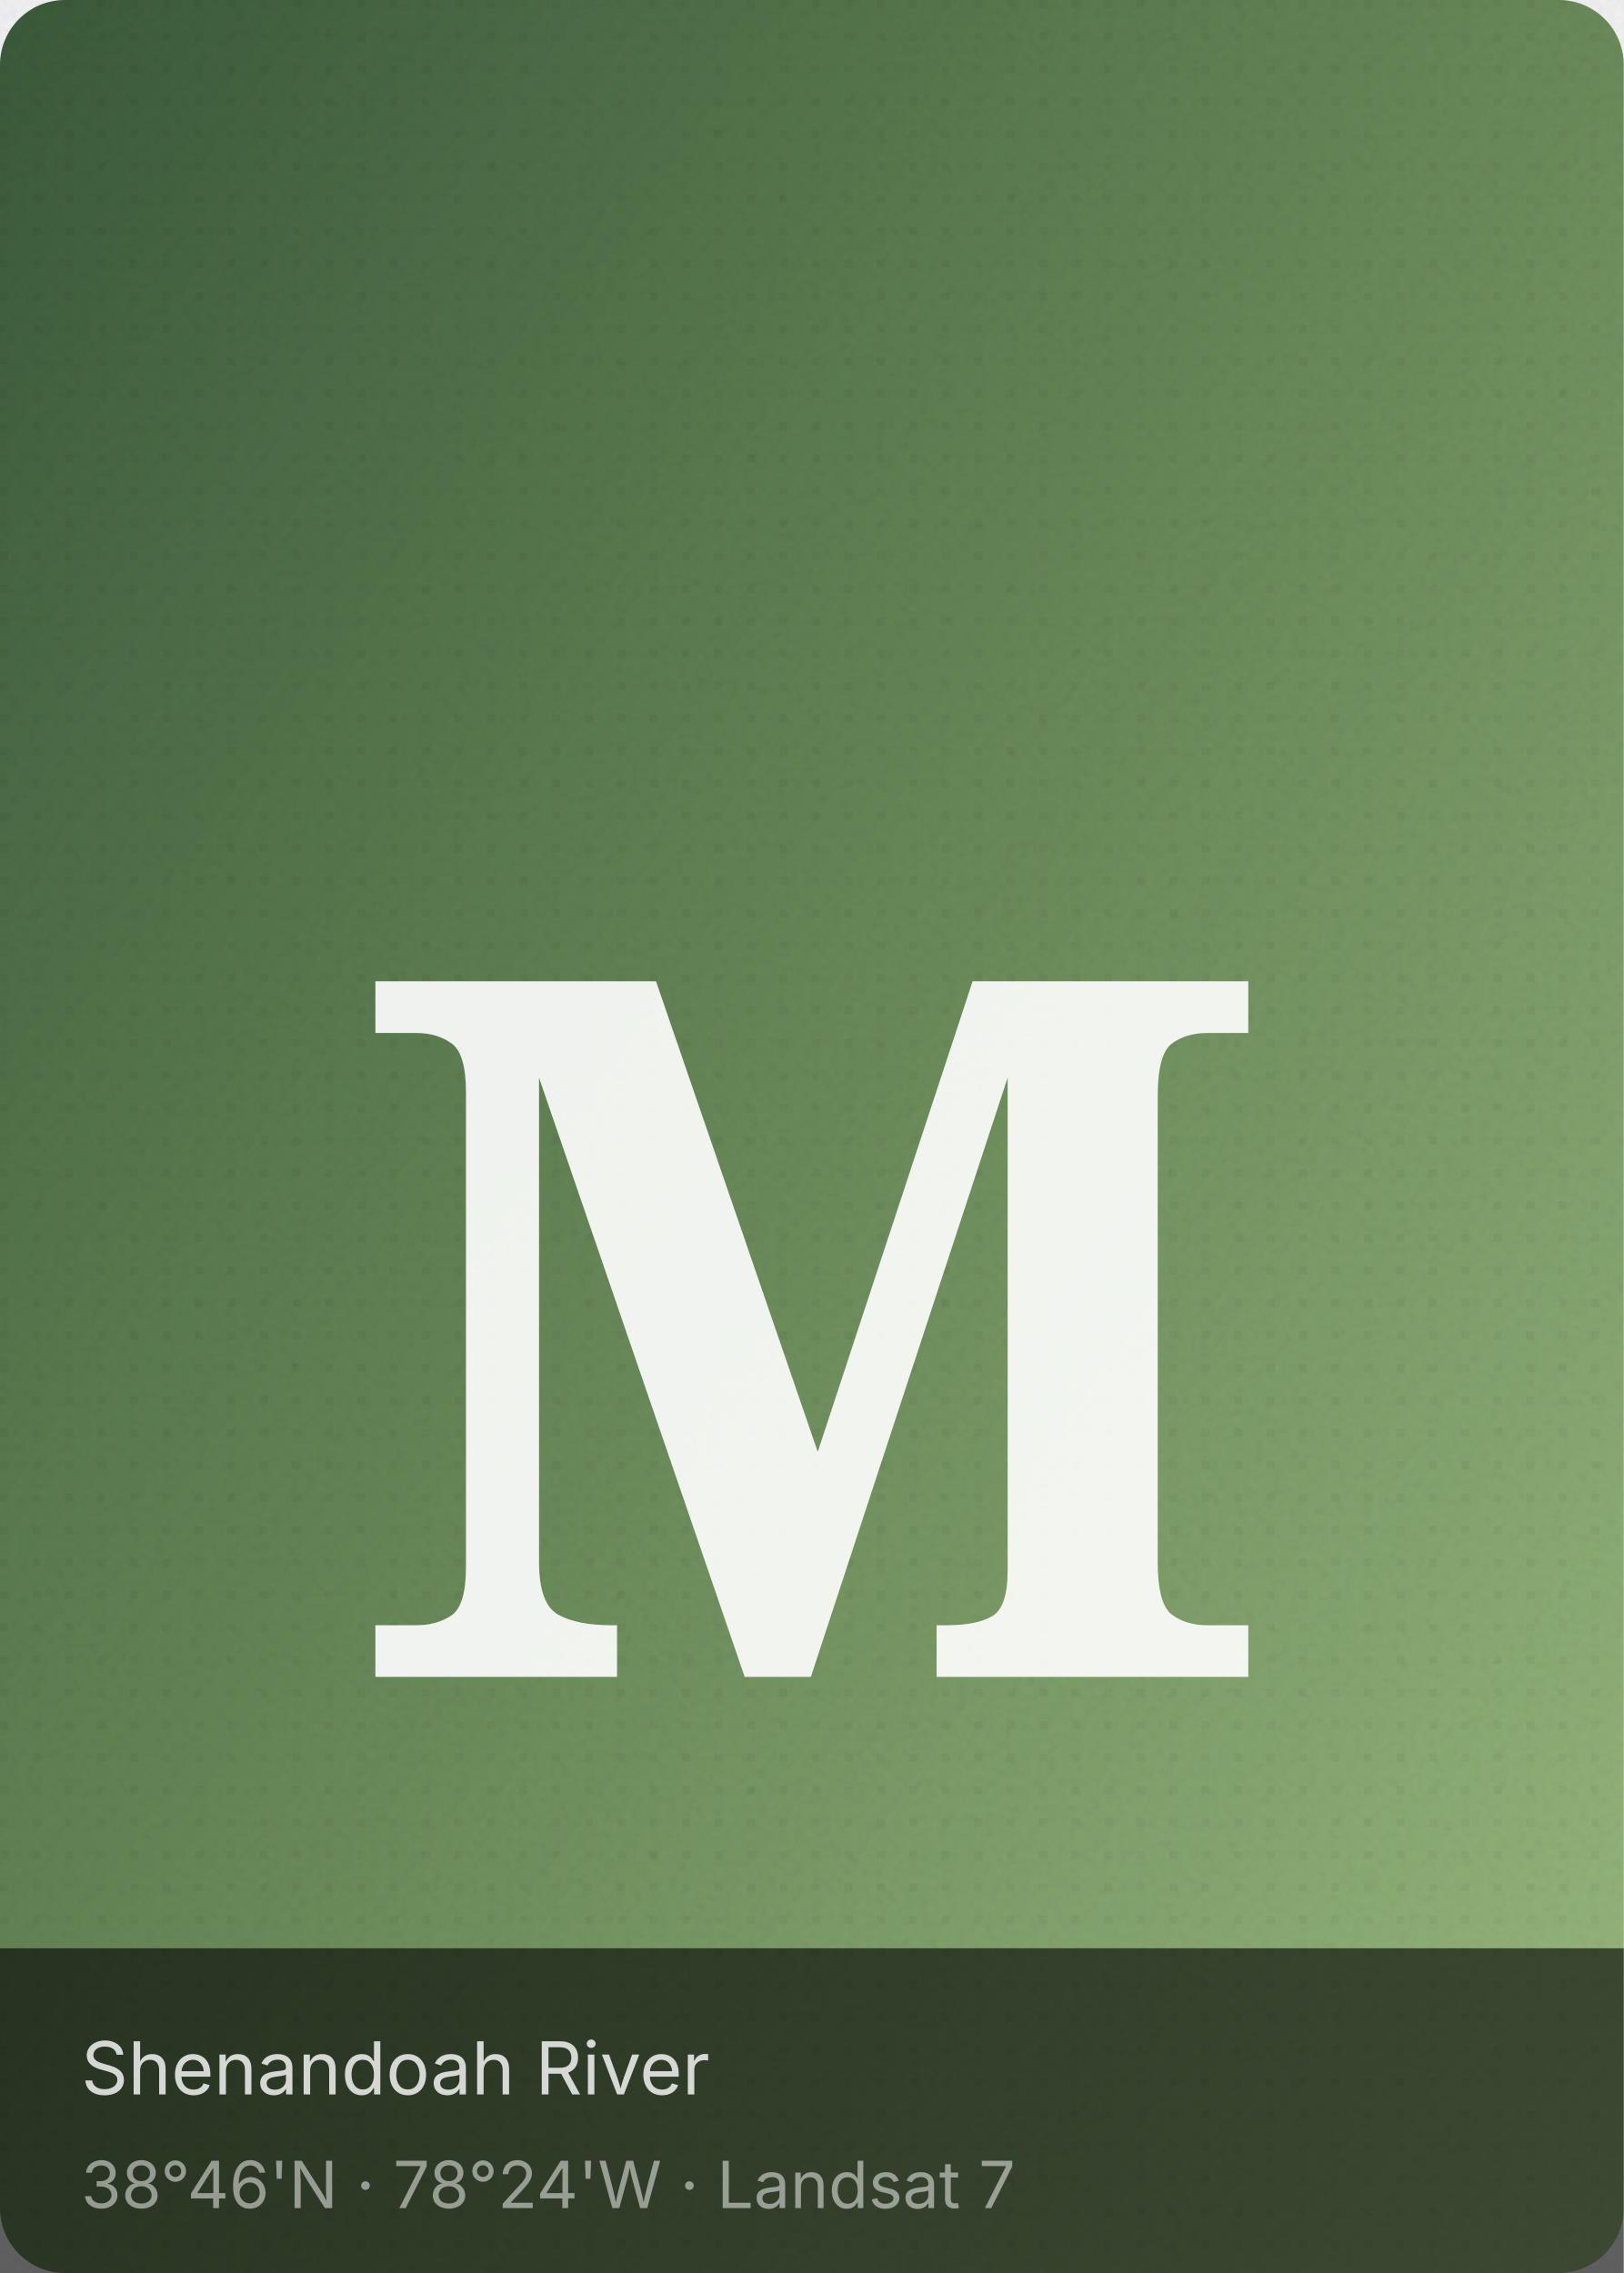
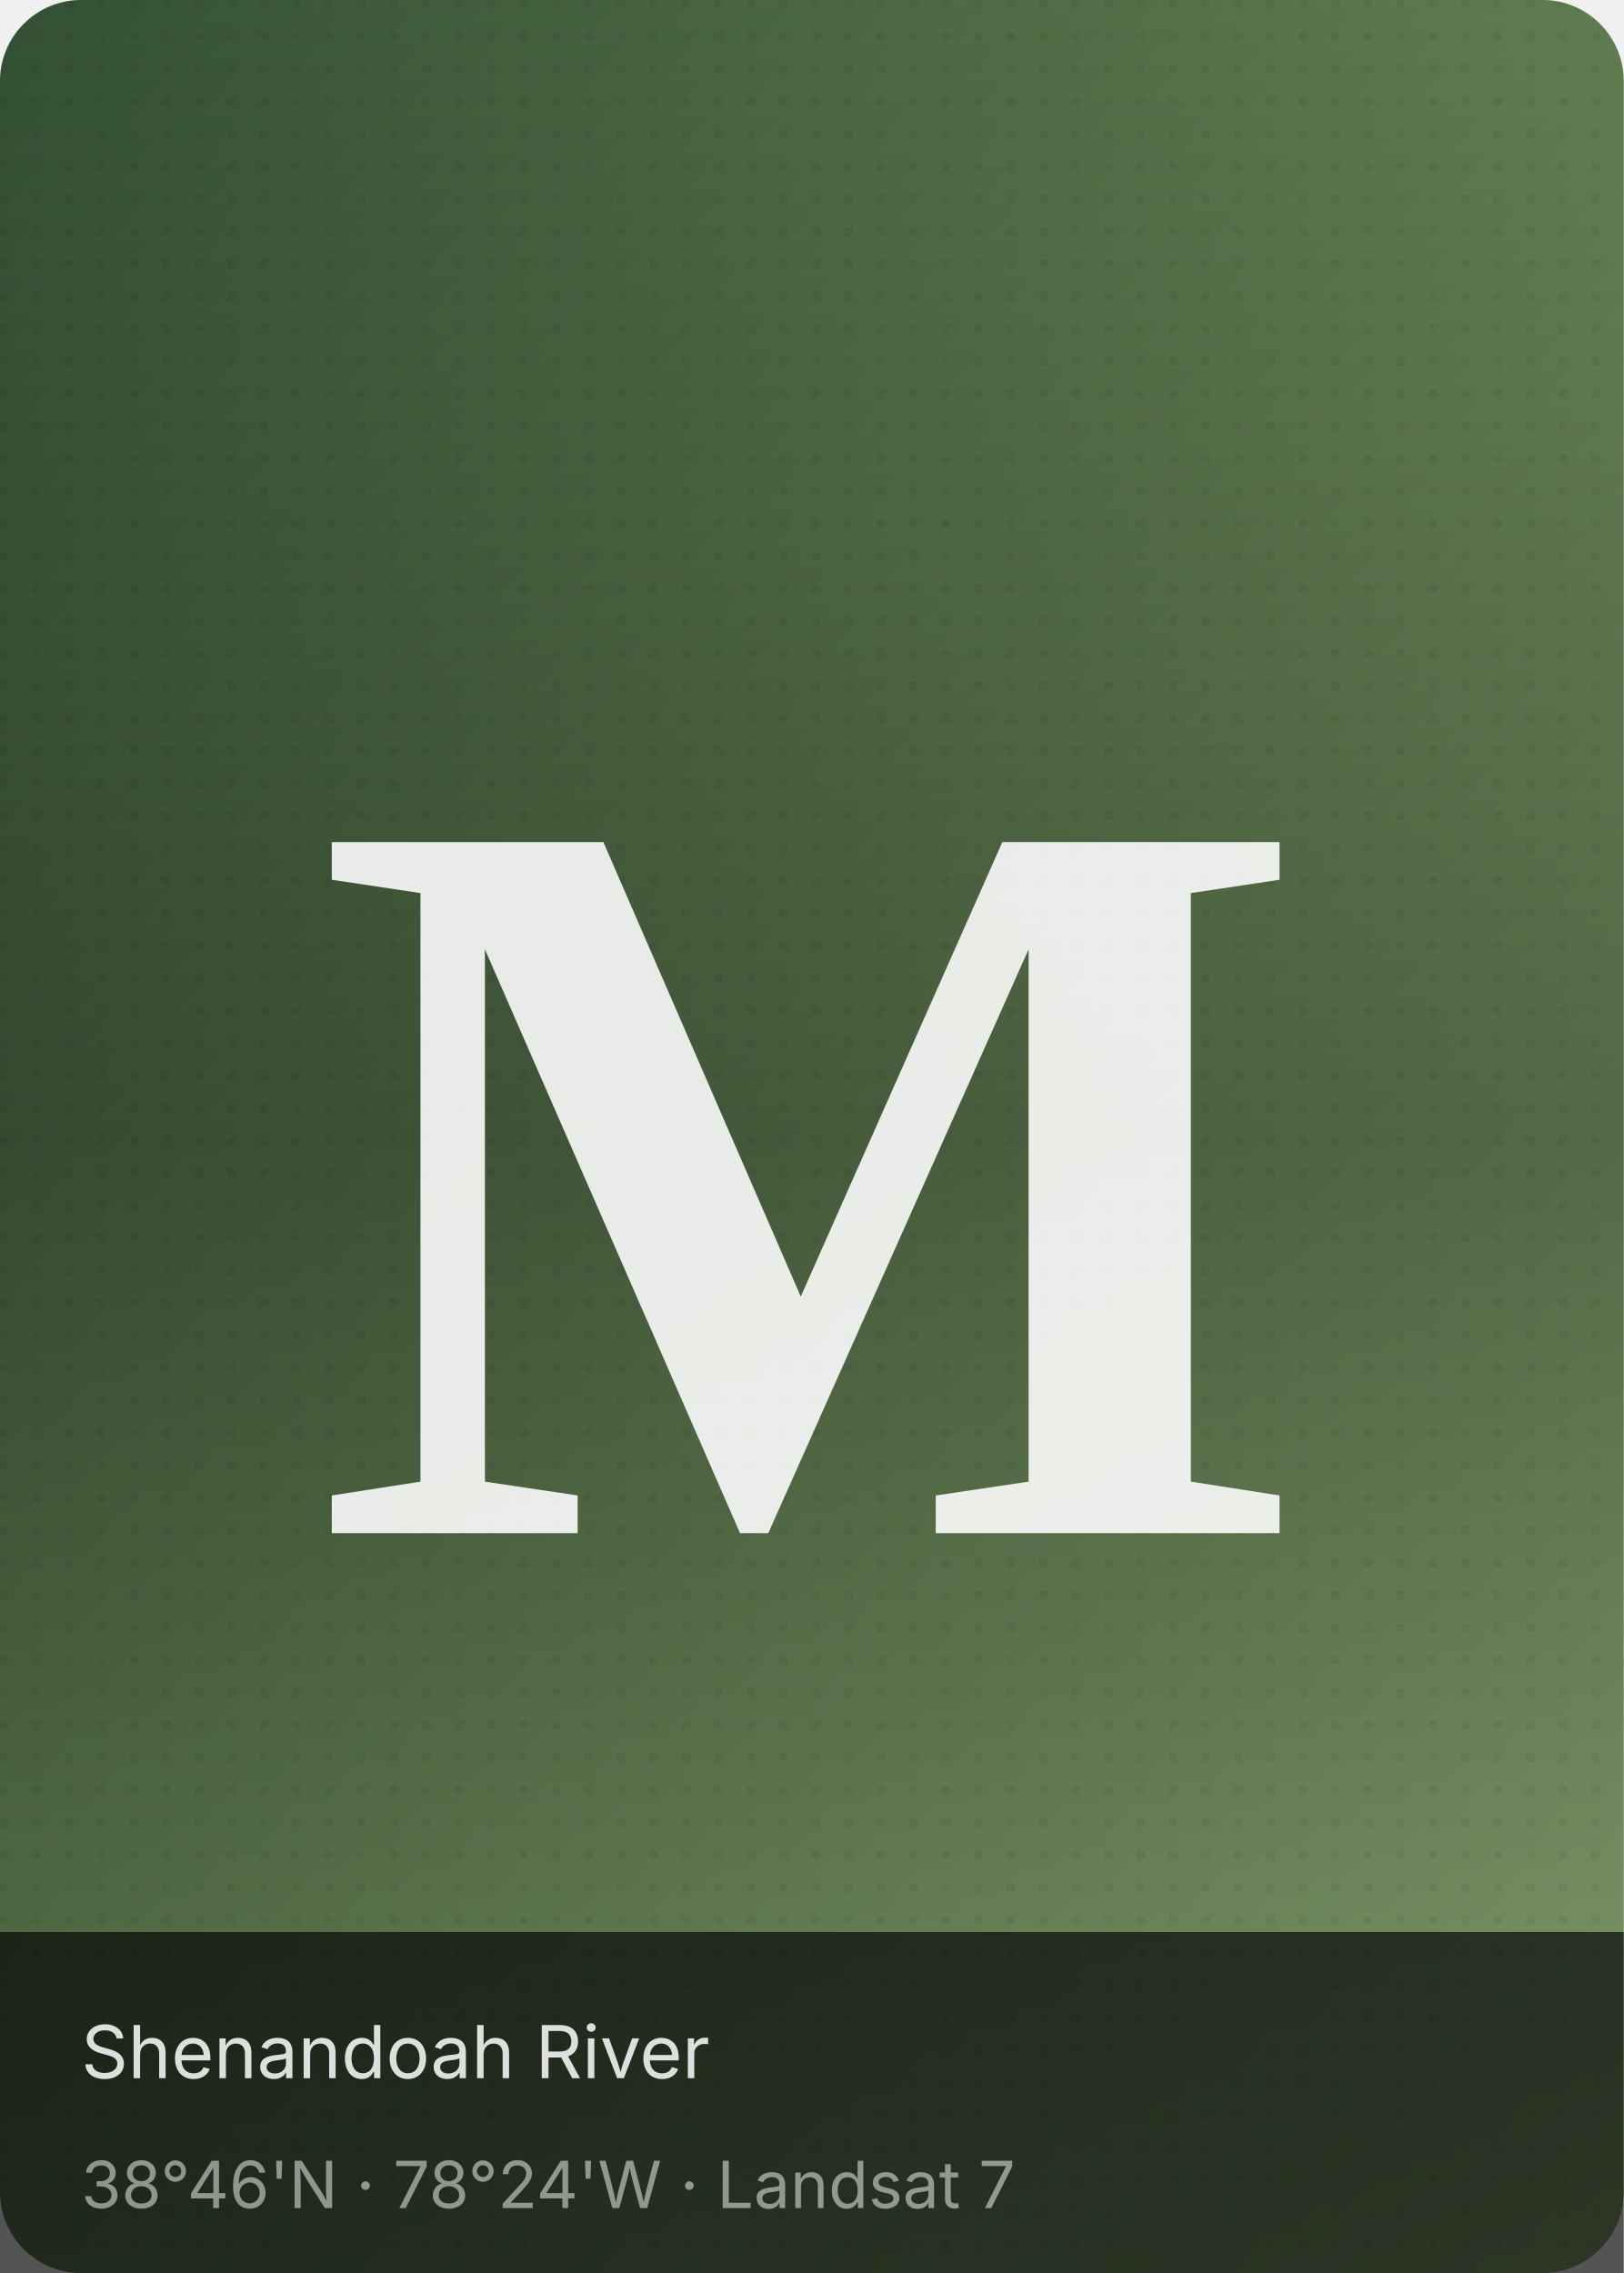
<svg xmlns="http://www.w3.org/2000/svg" width="200" height="280" viewBox="0 0 200 280">
  <defs>
-     <linearGradient id="bg" x1="0" y1="0" x2="1" y2="1">
+     <linearGradient id="gm2" x1="0" y1="0" x2="1" y2="1">
      <stop offset="0%" stop-color="#3a5a3a" />
      <stop offset="50%" stop-color="#6a8a5a" />
      <stop offset="100%" stop-color="#9aba80" />
    </linearGradient>
-     <pattern id="grid" width="4" height="4" patternUnits="userSpaceOnUse">
+     <pattern id="pm2" width="4" height="4" patternUnits="userSpaceOnUse">
      <rect width="4" height="4" fill="none" />
-       <rect width="1" height="1" fill="rgba(0,0,0,0.04)" />
+       <rect width="1" height="1" fill="rgba(0,0,0,0.05)" />
    </pattern>
-     <filter id="noise">
-       <feTurbulence type="fractalNoise" baseFrequency="0.9" numOctaves="4" seed="784" />
-       <feColorMatrix type="saturate" values="0" />
-       <feBlend in="SourceGraphic" mode="multiply" result="blend" />
-     </filter>
+     <linearGradient id="ovm2" x1="0" y1="0" x2="0" y2="1">
+       <stop offset="0%" stop-color="rgba(0,0,0,0.1)" />
+       <stop offset="50%" stop-color="rgba(0,0,0,0.35)" />
+       <stop offset="100%" stop-color="rgba(0,0,0,0.15)" />
+     </linearGradient>
  </defs>
-   <rect width="200" height="280" rx="8" fill="url(#bg)" />
-   <rect width="200" height="280" rx="8" fill="url(#grid)" />
-   <rect width="200" height="280" rx="8" fill="url(#bg)" filter="url(#noise)" opacity="0.15" />
-   <text x="100" y="160" text-anchor="middle" dominant-baseline="central" font-family="Georgia, serif" font-size="120" font-weight="bold" fill="white" style="text-shadow: 0 4px 20px rgba(0,0,0,0.5)" opacity="0.9">M</text>
-   <rect x="0" y="240" width="200" height="40" rx="0" fill="rgba(0,0,0,0.6)" />
-   <text x="10" y="258" font-family="-apple-system, sans-serif" font-size="9" fill="rgba(255,255,255,0.8)">Shenandoah River</text>
-   <text x="10" y="272" font-family="-apple-system, sans-serif" font-size="8" fill="rgba(255,255,255,0.5)">38°46'N · 78°24'W · Landsat 7</text>
+   <rect width="200" height="280" rx="10" fill="url(#gm2)" />
+   <rect width="200" height="280" rx="10" fill="url(#pm2)" />
+   <rect width="200" height="280" rx="10" fill="url(#ovm2)" />
+   <text x="100" y="145" text-anchor="middle" dominant-baseline="central" font-family="Georgia, 'Times New Roman', serif" font-size="130" font-weight="bold" fill="white" opacity="0.88" style="text-shadow:0 4px 24px rgba(0,0,0,0.5)">M</text>
+   <rect x="0" y="238" width="200" height="42" rx="0" fill="rgba(0,0,0,0.65)" />
+   <text x="10" y="256" font-family="-apple-system,BlinkMacSystemFont,sans-serif" font-size="9" fill="rgba(255,255,255,0.85)">Shenandoah River</text>
+   <text x="10" y="272" font-family="-apple-system,BlinkMacSystemFont,sans-serif" font-size="8" fill="rgba(255,255,255,0.5)">38°46'N · 78°24'W · Landsat 7</text>
</svg>
